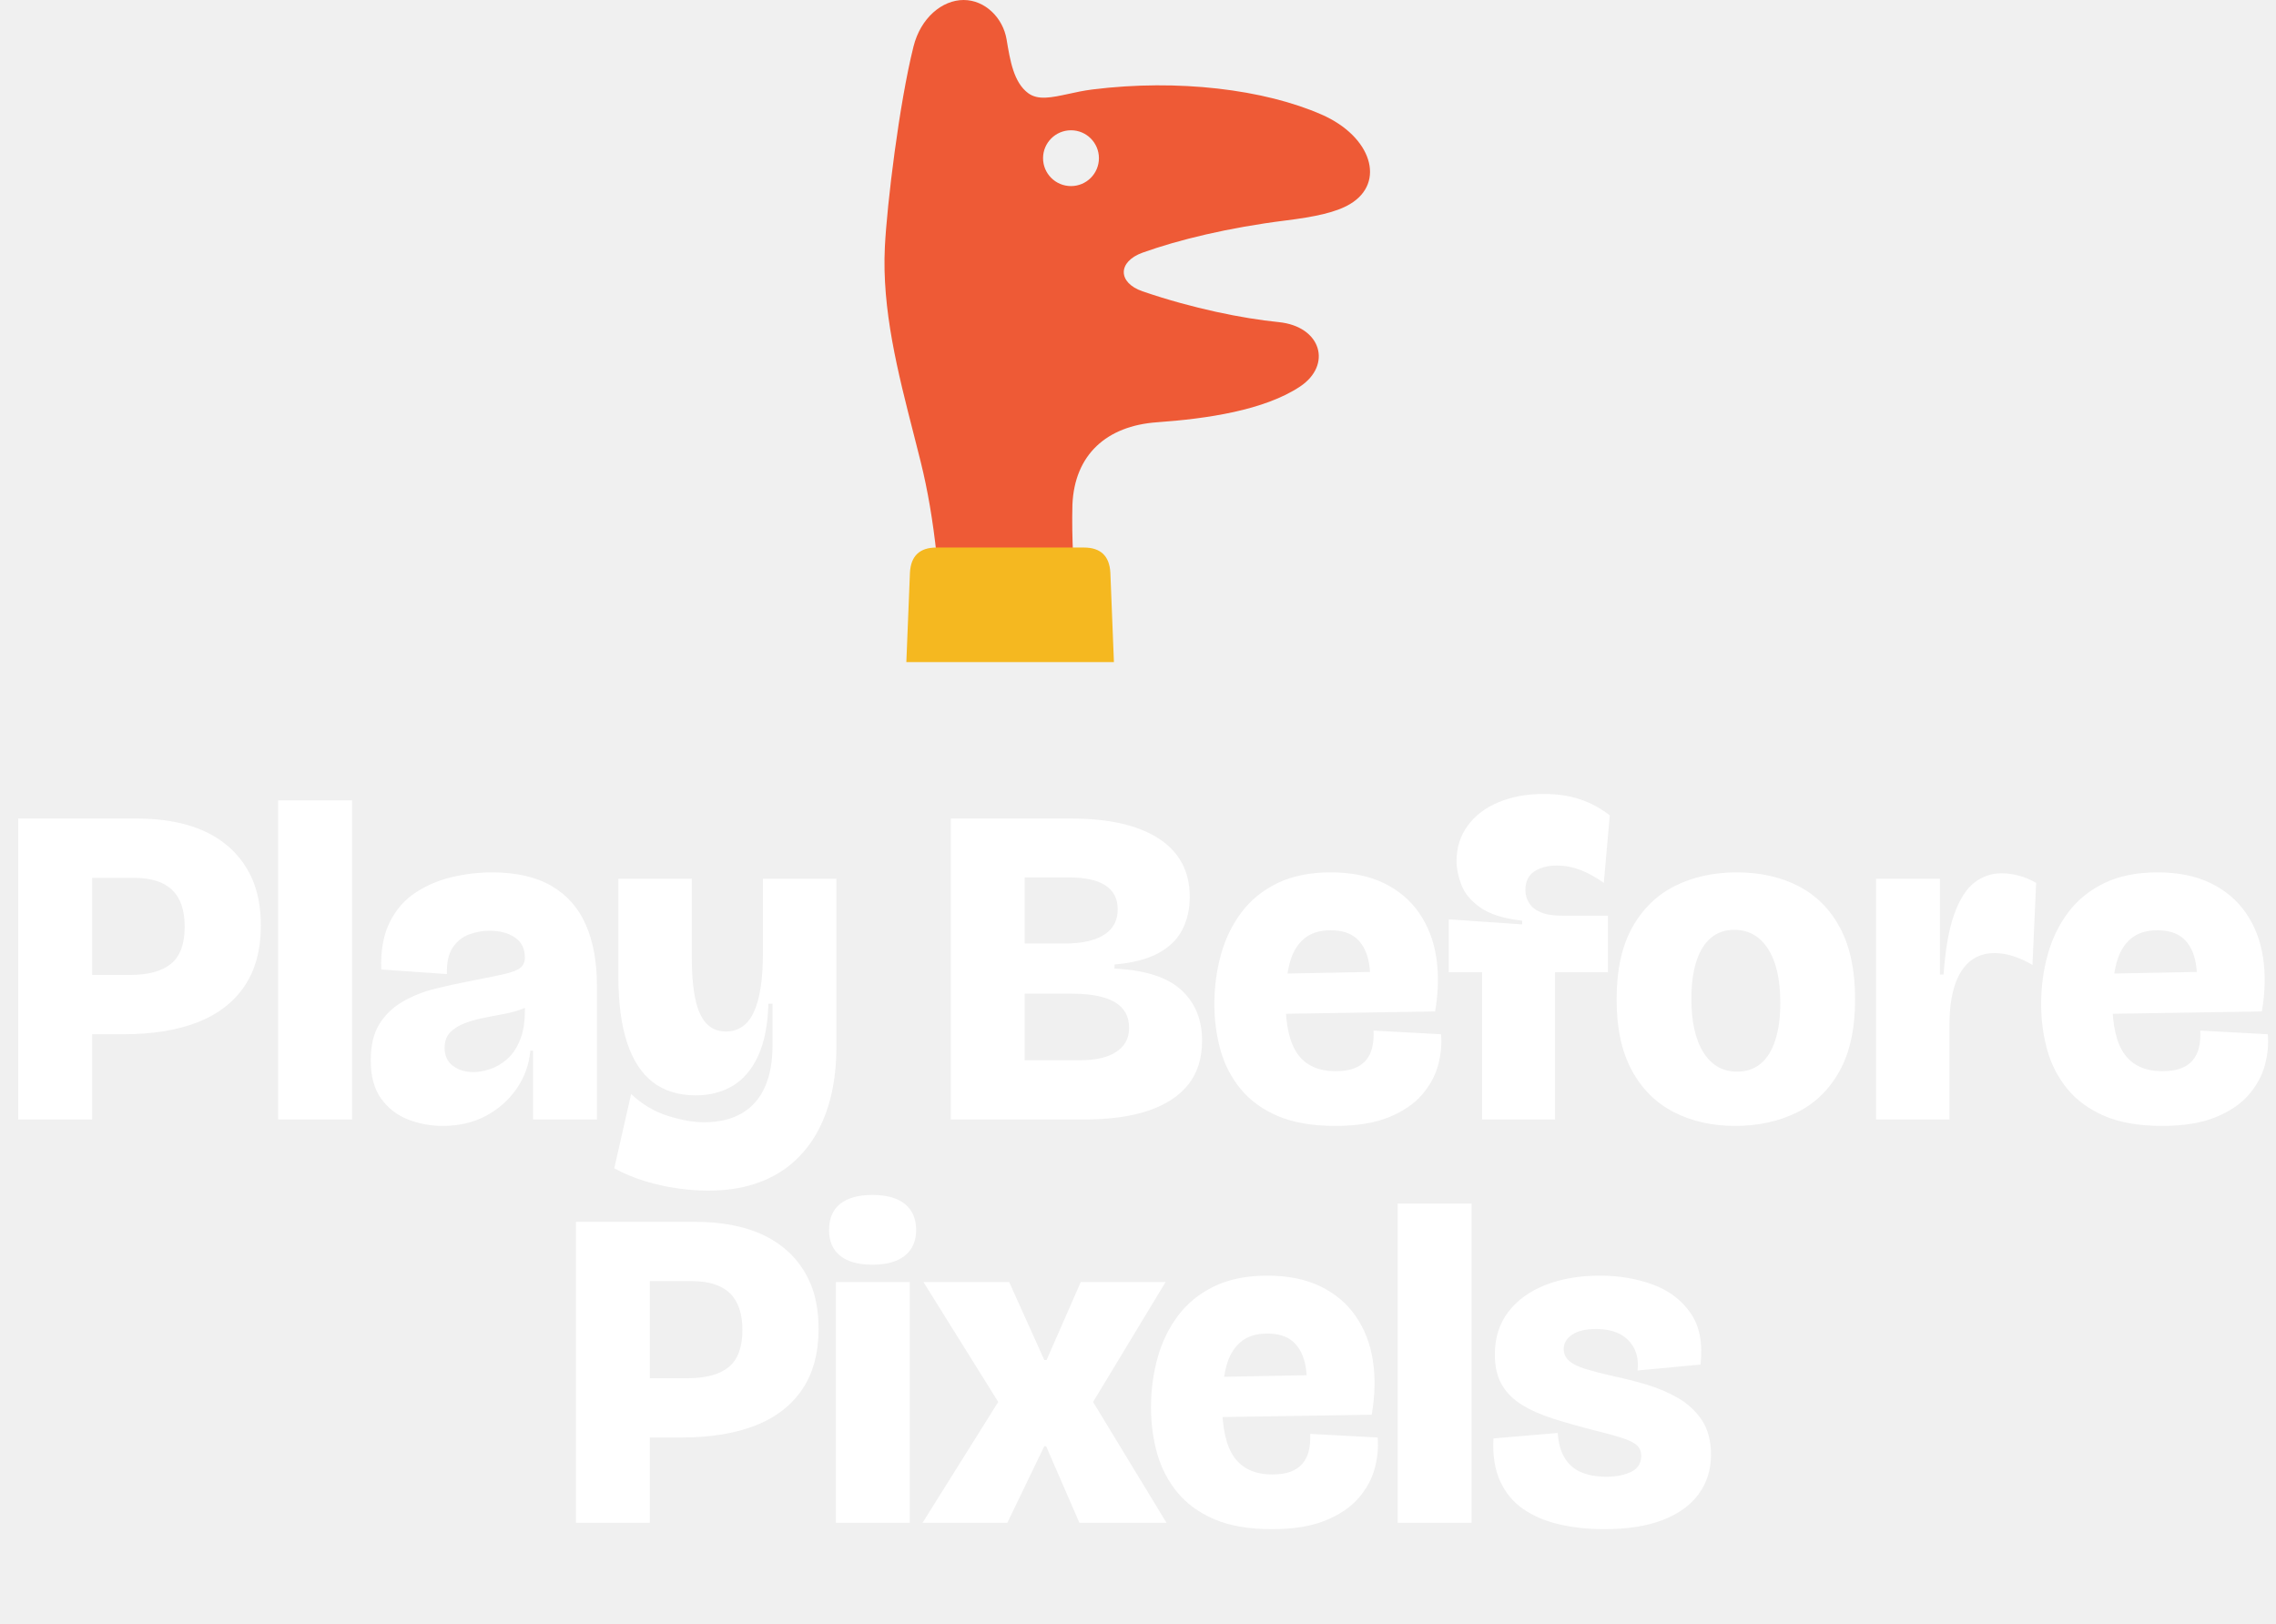
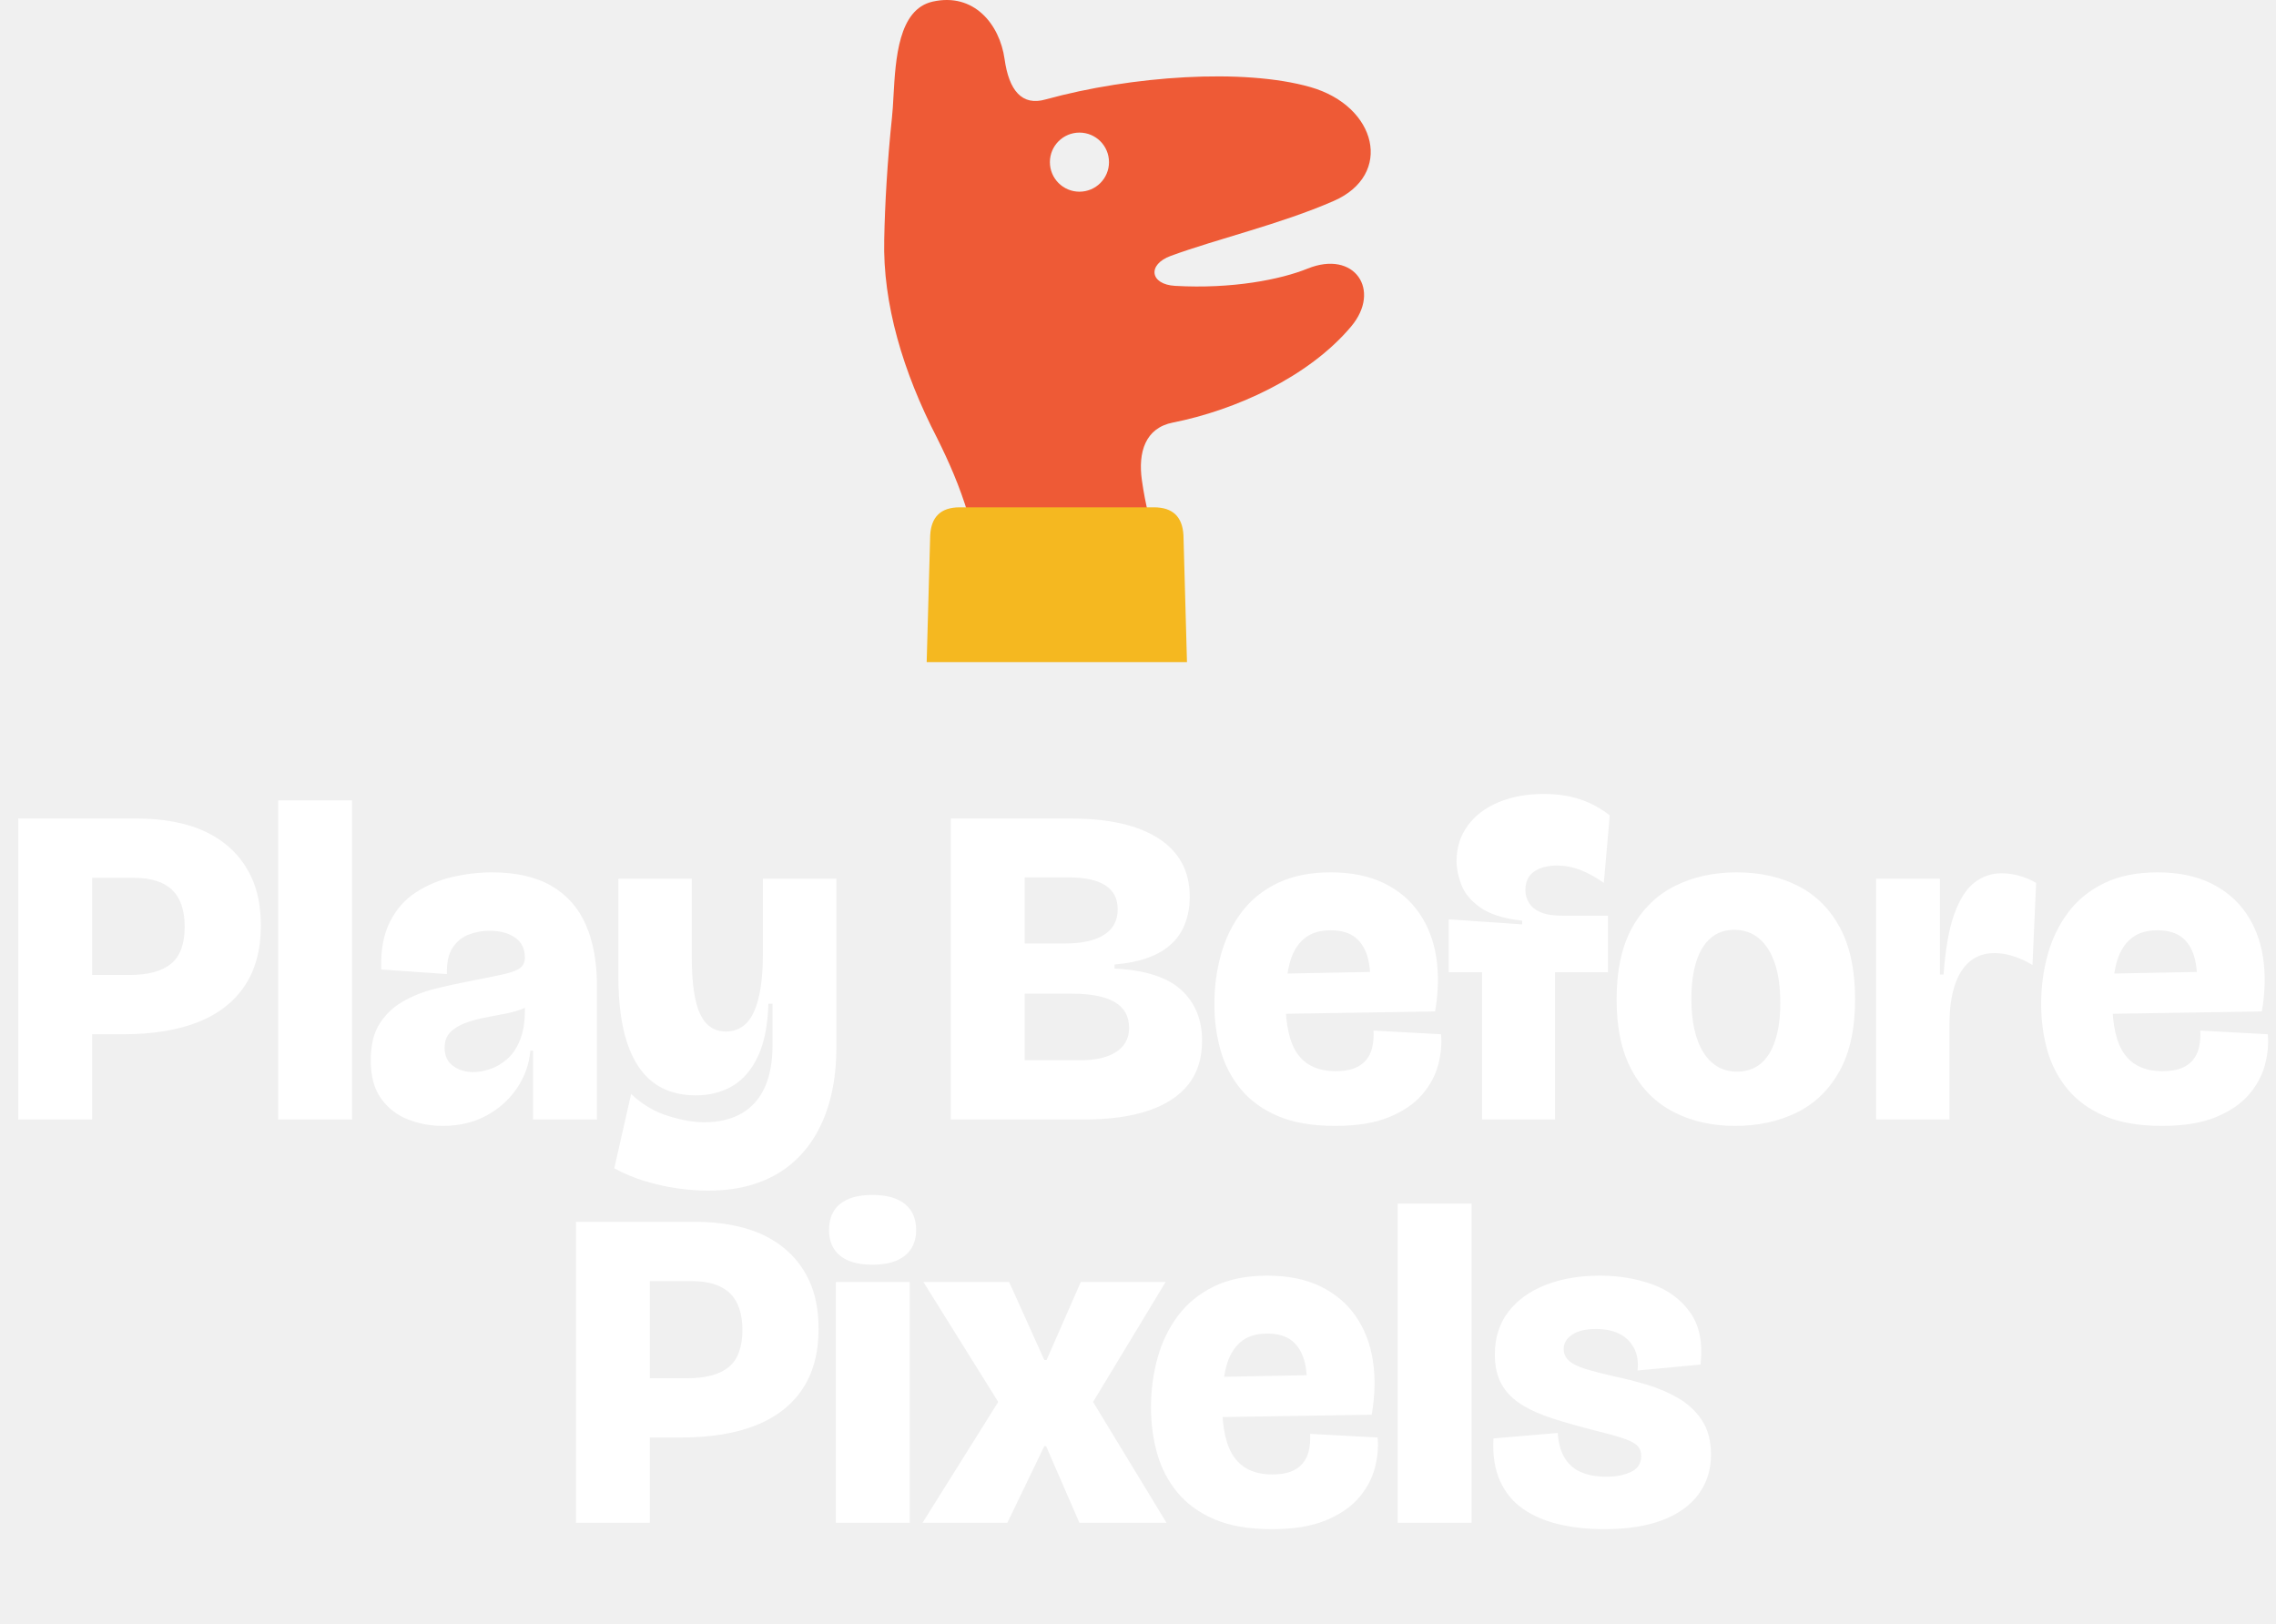
<svg xmlns="http://www.w3.org/2000/svg" viewBox="0 0 499.1 355.96" width="499.1" height="355.96" role="img" aria-label="Play Before Pixels">
-   <path fill="#EE5A36" d="M205.38 121.65C204.6 114.34 203.43 107.42 201.89 101.25C201.4 99.29 200.9 97.32 200.4 95.36C196.88 81.63 193.36 67.89 194.04 54.16C194.51 44.74 197.18 22.76 200.32 10.2C201.89 3.92 206.6 0 211.31 0C216.02 0 219.94 3.92 220.73 8.63C221.51 13.34 222.3 18.05 225.44 20.41C227.62 22.04 230.56 21.4 234.27 20.6C235.89 20.24 237.65 19.86 239.56 19.62C258.4 17.27 277.24 19.62 289.8 25.12C300.78 29.92 303.92 40.03 296.07 44.74C292.94 46.62 288.23 47.56 281.95 48.35C269.39 49.92 258.4 52.59 250.55 55.41C245.06 57.39 245.06 62 250.55 63.89C261.54 67.66 272.53 69.85 280.38 70.64C289.8 71.58 292.15 80.06 285.09 84.77C277.24 89.99 264.68 91.83 253.69 92.61C242.7 93.4 235.64 99.68 235.17 110.67C235.07 114.46 235.15 118.11 235.31 121.65L205.38 121.65ZM240.98 34.69C240.98 31.31 238.24 28.57 234.86 28.57C231.47 28.57 228.73 31.31 228.73 34.69C228.73 38.07 231.47 40.81 234.86 40.81C238.24 40.81 240.98 38.07 240.98 34.69Z" />
-   <path fill="#F5B820" d="M198.75 145.2L199.54 125.58Q199.85 120.08 205.34 120.08L237.68 120.08Q243.18 120.08 243.49 125.58L244.27 145.2L198.75 145.2Z" />
+   <path fill="#EE5A36" d="M212.3 112.8C210.47 106.69 208.12 101.34 205.48 96.04C197.98 81.51 193.55 66.56 193.9 52.48C194.05 44.67 194.6 35.25 195.6 25.76C195.75 24.39 195.84 22.8 195.93 21.09C196.39 12.91 197 2.06 204.5 0.36C213.56 -1.69 219.21 5.31 220.29 12.94C221.25 19.82 224.08 23.32 229.32 21.8C248.07 16.63 272.75 14.92 287.36 19.1C301.97 23.27 305.65 38.34 292.43 44.09C280.69 49.2 267.11 52.32 256.73 56.12C251.55 58.02 252.16 62.37 257.66 62.69C270.22 63.41 280.83 61.3 286.73 58.91C297.05 54.74 302.97 63.64 296.3 71.59C286.96 82.72 270.84 89.97 257.2 92.67C251.13 93.86 249.54 99.19 250.4 105.3C250.79 108.09 251.3 110.53 251.79 112.8L212.3 112.8ZM243.19 35.56C243.19 31.98 240.29 29.08 236.71 29.08C233.13 29.08 230.23 31.98 230.23 35.56C230.23 39.14 233.13 42.04 236.71 42.04C240.29 42.04 243.19 39.14 243.19 35.56Z" />
+   <path fill="#F5B820" d="M203.21 145.2L203.98 117.43Q204.29 111.26 210.46 111.26L253.04 111.26Q259.21 111.26 259.52 117.43L260.29 145.2L203.21 145.2Z" />
  <path fill="#FFFFFF" d="M16.1 226.82V213.82H28.4Q34.5 213.82 37.5 211.37Q40.5 208.92 40.5 203.22Q40.5 197.82 37.75 195.17Q35 192.52 29.4 192.52H16.1V179.52H30.3Q36 179.52 40.9 180.87Q45.8 182.22 49.45 185.12Q53.1 188.02 55.15 192.42Q57.2 196.82 57.2 203.02Q57.2 210.92 53.65 216.22Q50.1 221.52 43.4 224.17Q36.7 226.82 27 226.82ZM4 245.52V179.52H20.2V245.52ZM61 245.52V175.52H77.2V245.52ZM97.1 246.92Q93.1 246.92 89.5 245.52Q85.9 244.12 83.6 240.97Q81.3 237.82 81.3 232.52Q81.3 227.62 83.2 224.57Q85.1 221.52 88.3 219.67Q91.5 217.82 95.3 216.87Q99.1 215.92 102.8 215.22Q108 214.22 110.6 213.62Q113.2 213.02 114.15 212.22Q115.1 211.42 115.1 210.02Q115.1 207.12 112.95 205.62Q110.8 204.12 107.3 204.12Q105.1 204.12 102.9 204.92Q100.7 205.72 99.3 207.77Q97.9 209.82 98 213.62L83.6 212.62Q83.4 206.32 85.5 202.17Q87.6 198.02 91.25 195.67Q94.9 193.32 99.25 192.32Q103.6 191.32 107.9 191.32Q115.8 191.32 120.9 194.27Q126 197.22 128.45 202.77Q130.9 208.32 130.9 216.22V225.62Q130.9 228.92 130.9 232.27Q130.9 235.62 130.9 238.92Q130.9 242.22 130.9 245.52H116.9Q116.9 241.92 116.9 238.22Q116.9 234.52 116.9 230.42H116.3Q115.9 234.92 113.35 238.67Q110.8 242.42 106.65 244.67Q102.5 246.92 97.1 246.92ZM103.8 235.12Q105.5 235.12 107.45 234.47Q109.4 233.82 111.15 232.32Q112.9 230.82 114 228.17Q115.1 225.52 115.1 221.62V219.22L117.8 218.92Q117 220.22 115.15 221.02Q113.3 221.82 111 222.27Q108.7 222.72 106.35 223.17Q104 223.62 102 224.37Q100 225.12 98.75 226.37Q97.5 227.62 97.5 229.82Q97.5 232.42 99.35 233.77Q101.2 235.12 103.8 235.12ZM155.2 261.12Q152.2 261.12 148.6 260.62Q145 260.12 141.4 259.02Q137.8 257.92 134.7 256.22L138.4 239.92Q142 243.32 146.45 244.72Q150.9 246.12 154.4 246.12Q159.3 246.12 162.65 244.17Q166 242.22 167.7 238.47Q169.4 234.72 169.4 229.32V220.12H168.5Q168.3 227.12 166.25 231.57Q164.2 236.02 160.7 238.12Q157.2 240.22 152.6 240.22Q146.9 240.22 143.15 237.32Q139.4 234.42 137.5 228.62Q135.6 222.82 135.6 214.12V192.72H151.7V209.92Q151.7 218.42 153.5 222.32Q155.3 226.22 159.2 226.22Q161.2 226.22 162.75 225.17Q164.3 224.12 165.3 221.97Q166.3 219.82 166.8 216.57Q167.3 213.32 167.3 209.02V192.72H183.4V229.92Q183.4 235.32 182.3 240.07Q181.2 244.82 179 248.67Q176.8 252.52 173.45 255.32Q170.1 258.12 165.55 259.62Q161 261.12 155.2 261.12ZM208.5 245.52V179.52H235.1Q241.2 179.52 245.95 180.62Q250.7 181.72 254.05 183.87Q257.4 186.02 259.15 189.22Q260.9 192.42 260.9 196.72Q260.9 200.72 259.25 203.92Q257.6 207.12 253.95 209.07Q250.3 211.02 244.4 211.52V212.42Q254.5 212.92 259.05 217.12Q263.6 221.32 263.6 228.22Q263.6 234.02 260.6 237.82Q257.6 241.62 251.85 243.57Q246.1 245.52 237.6 245.52ZM224.7 232.52H236.9Q242 232.52 244.8 230.67Q247.6 228.82 247.6 225.42Q247.6 221.62 244.45 219.77Q241.3 217.92 235 217.92H224.7ZM224.7 206.92H233.4Q239.1 206.92 242.1 205.02Q245.1 203.12 245.1 199.42Q245.1 195.92 242.4 194.17Q239.7 192.42 234.3 192.42H224.7ZM292.8 246.92Q285.3 246.92 280.25 244.77Q275.2 242.62 272.1 238.87Q269 235.12 267.65 230.32Q266.3 225.52 266.3 220.22Q266.3 214.52 267.75 209.32Q269.2 204.12 272.25 200.07Q275.3 196.02 280.15 193.67Q285 191.32 291.8 191.32Q298.6 191.32 303.45 193.67Q308.3 196.02 311.2 200.22Q314.1 204.42 314.95 209.92Q315.8 215.42 314.7 221.82L276.4 222.42V213.62L302.3 213.12L300.2 218.22Q300.8 213.62 300.05 210.47Q299.3 207.32 297.3 205.67Q295.3 204.02 291.8 204.02Q288.1 204.02 285.9 205.92Q283.7 207.82 282.8 211.27Q281.9 214.72 281.9 219.42Q281.9 227.52 284.6 231.22Q287.3 234.92 292.9 234.92Q295.3 234.92 296.9 234.32Q298.5 233.72 299.5 232.57Q300.5 231.42 300.9 229.77Q301.3 228.12 301.2 226.02L316 226.82Q316.3 230.12 315.35 233.62Q314.4 237.12 311.8 240.12Q309.2 243.12 304.55 245.02Q299.9 246.92 292.8 246.92ZM325 245.52V213.22H317.7V201.62L333.8 202.72V201.92Q327.7 201.22 324.6 199.02Q321.5 196.82 320.45 194.02Q319.4 191.22 319.4 188.92Q319.4 184.42 321.85 181.07Q324.3 177.72 328.65 175.92Q333 174.12 338.5 174.12Q343 174.12 346.55 175.32Q350.1 176.52 353 178.82L351.7 193.62Q349 191.72 346.5 190.77Q344 189.82 341.4 189.82Q338.4 189.82 336.45 191.12Q334.5 192.42 334.5 195.22Q334.5 196.72 335.3 198.02Q336.1 199.32 337.85 200.07Q339.6 200.82 342.6 200.82H352.6V213.22H341V245.52ZM380.5 246.92Q372.9 246.92 367 243.87Q361.1 240.82 357.8 234.67Q354.5 228.52 354.5 219.22Q354.5 209.52 357.95 203.37Q361.4 197.22 367.35 194.27Q373.3 191.32 380.8 191.32Q388.6 191.32 394.45 194.37Q400.3 197.42 403.55 203.57Q406.8 209.72 406.8 219.12Q406.8 228.82 403.35 234.97Q399.9 241.12 393.95 244.02Q388 246.92 380.5 246.92ZM380.9 235.02Q384 235.02 386.1 233.27Q388.2 231.52 389.3 228.12Q390.4 224.72 390.4 220.02Q390.4 214.82 389.2 211.27Q388 207.72 385.75 205.82Q383.5 203.92 380.3 203.92Q377.3 203.92 375.2 205.67Q373.1 207.42 372 210.82Q370.9 214.22 370.9 219.02Q370.9 226.62 373.55 230.82Q376.2 235.02 380.9 235.02ZM411.4 245.52V216.82V192.72H425.4V213.72H426.2Q426.8 205.32 428.55 200.47Q430.3 195.62 432.95 193.57Q435.6 191.52 438.9 191.52Q440.7 191.52 442.65 192.02Q444.6 192.52 446.5 193.62L445.7 211.62Q443.5 210.32 441.4 209.67Q439.3 209.02 437.4 209.02Q434.2 209.02 432 210.82Q429.8 212.62 428.65 216.12Q427.5 219.62 427.5 224.62V245.52ZM474.1 246.92Q466.6 246.92 461.55 244.77Q456.5 242.62 453.4 238.87Q450.3 235.12 448.95 230.32Q447.6 225.52 447.6 220.22Q447.6 214.52 449.05 209.32Q450.5 204.12 453.55 200.07Q456.6 196.02 461.45 193.67Q466.3 191.32 473.1 191.32Q479.9 191.32 484.75 193.67Q489.6 196.02 492.5 200.22Q495.4 204.42 496.25 209.92Q497.1 215.42 496 221.82L457.7 222.42V213.62L483.6 213.12L481.5 218.22Q482.1 213.62 481.35 210.47Q480.6 207.32 478.6 205.67Q476.6 204.02 473.1 204.02Q469.4 204.02 467.2 205.92Q465 207.82 464.1 211.27Q463.2 214.72 463.2 219.42Q463.2 227.52 465.9 231.22Q468.6 234.92 474.2 234.92Q476.6 234.92 478.2 234.32Q479.8 233.72 480.8 232.57Q481.8 231.42 482.2 229.77Q482.6 228.12 482.5 226.02L497.3 226.82Q497.6 230.12 496.65 233.62Q495.7 237.12 493.1 240.12Q490.5 243.12 485.85 245.02Q481.2 246.92 474.1 246.92ZM138.4 315.26V302.26H150.7Q156.8 302.26 159.8 299.81Q162.8 297.36 162.8 291.66Q162.8 286.26 160.05 283.61Q157.3 280.96 151.7 280.96H138.4V267.96H152.6Q158.3 267.96 163.2 269.31Q168.1 270.66 171.75 273.56Q175.4 276.46 177.45 280.86Q179.5 285.26 179.5 291.46Q179.5 299.36 175.95 304.66Q172.4 309.96 165.7 312.61Q159 315.26 149.3 315.26ZM126.3 333.96V267.96H142.5V333.96ZM183.3 333.96V281.16H199.5V333.96ZM191.3 277.36Q186.7 277.36 184.25 275.41Q181.8 273.46 181.8 269.76Q181.8 265.96 184.25 264.01Q186.7 262.06 191.3 262.06Q196 262.06 198.45 264.06Q200.9 266.06 200.9 269.76Q200.9 273.36 198.45 275.36Q196 277.36 191.3 277.36ZM202.3 333.96 218.9 307.46 202.5 281.16H221.3L229 298.26H229.5L237 281.16H255.6L239.7 307.46L255.8 333.96H236.7L229.4 317.16H229L220.9 333.96ZM278.9 335.36Q271.4 335.36 266.35 333.21Q261.3 331.06 258.2 327.31Q255.1 323.56 253.75 318.76Q252.4 313.96 252.4 308.66Q252.4 302.96 253.85 297.76Q255.3 292.56 258.35 288.51Q261.4 284.46 266.25 282.11Q271.1 279.76 277.9 279.76Q284.7 279.76 289.55 282.11Q294.4 284.46 297.3 288.66Q300.2 292.86 301.05 298.36Q301.9 303.86 300.8 310.26L262.5 310.86V302.06L288.4 301.56L286.3 306.66Q286.9 302.06 286.15 298.91Q285.4 295.76 283.4 294.11Q281.4 292.46 277.9 292.46Q274.2 292.46 272 294.36Q269.8 296.26 268.9 299.71Q268 303.16 268 307.86Q268 315.96 270.7 319.66Q273.4 323.36 279 323.36Q281.4 323.36 283 322.76Q284.6 322.16 285.6 321.01Q286.6 319.86 287 318.21Q287.4 316.56 287.3 314.46L302.1 315.26Q302.4 318.56 301.45 322.06Q300.5 325.56 297.9 328.56Q295.3 331.56 290.65 333.46Q286 335.36 278.9 335.36ZM306.5 333.96V263.96H322.7V333.96ZM351.8 335.36Q346.5 335.36 341.95 334.31Q337.4 333.26 334.05 330.96Q330.7 328.66 328.95 324.81Q327.2 320.96 327.5 315.46L341.6 314.26Q341.8 317.56 343.1 319.71Q344.4 321.86 346.7 322.86Q349 323.86 352.3 323.86Q355.4 323.86 357.65 322.81Q359.9 321.76 359.9 319.26Q359.9 317.96 359.1 317.11Q358.3 316.26 356.15 315.51Q354 314.76 349.9 313.76Q344.8 312.46 340.7 311.16Q336.6 309.86 333.7 308.06Q330.8 306.26 329.3 303.61Q327.8 300.96 327.8 297.06Q327.8 291.56 330.75 287.71Q333.7 283.86 338.9 281.81Q344.1 279.76 350.9 279.76Q357 279.76 362.3 281.66Q367.6 283.56 370.65 287.86Q373.7 292.16 372.9 299.26L359.1 300.56Q359.4 297.66 358.3 295.61Q357.2 293.56 355.1 292.51Q353 291.46 350 291.46Q346.6 291.46 344.75 292.71Q342.9 293.96 342.9 295.86Q342.9 297.36 344.05 298.41Q345.2 299.46 347.65 300.21Q350.1 300.96 354 301.86Q357.4 302.56 361.1 303.66Q364.8 304.76 368 306.61Q371.2 308.46 373.2 311.46Q375.2 314.46 375.2 319.06Q375.2 323.96 372.5 327.66Q369.8 331.36 364.6 333.36Q359.4 335.36 351.8 335.36Z" />
</svg>
